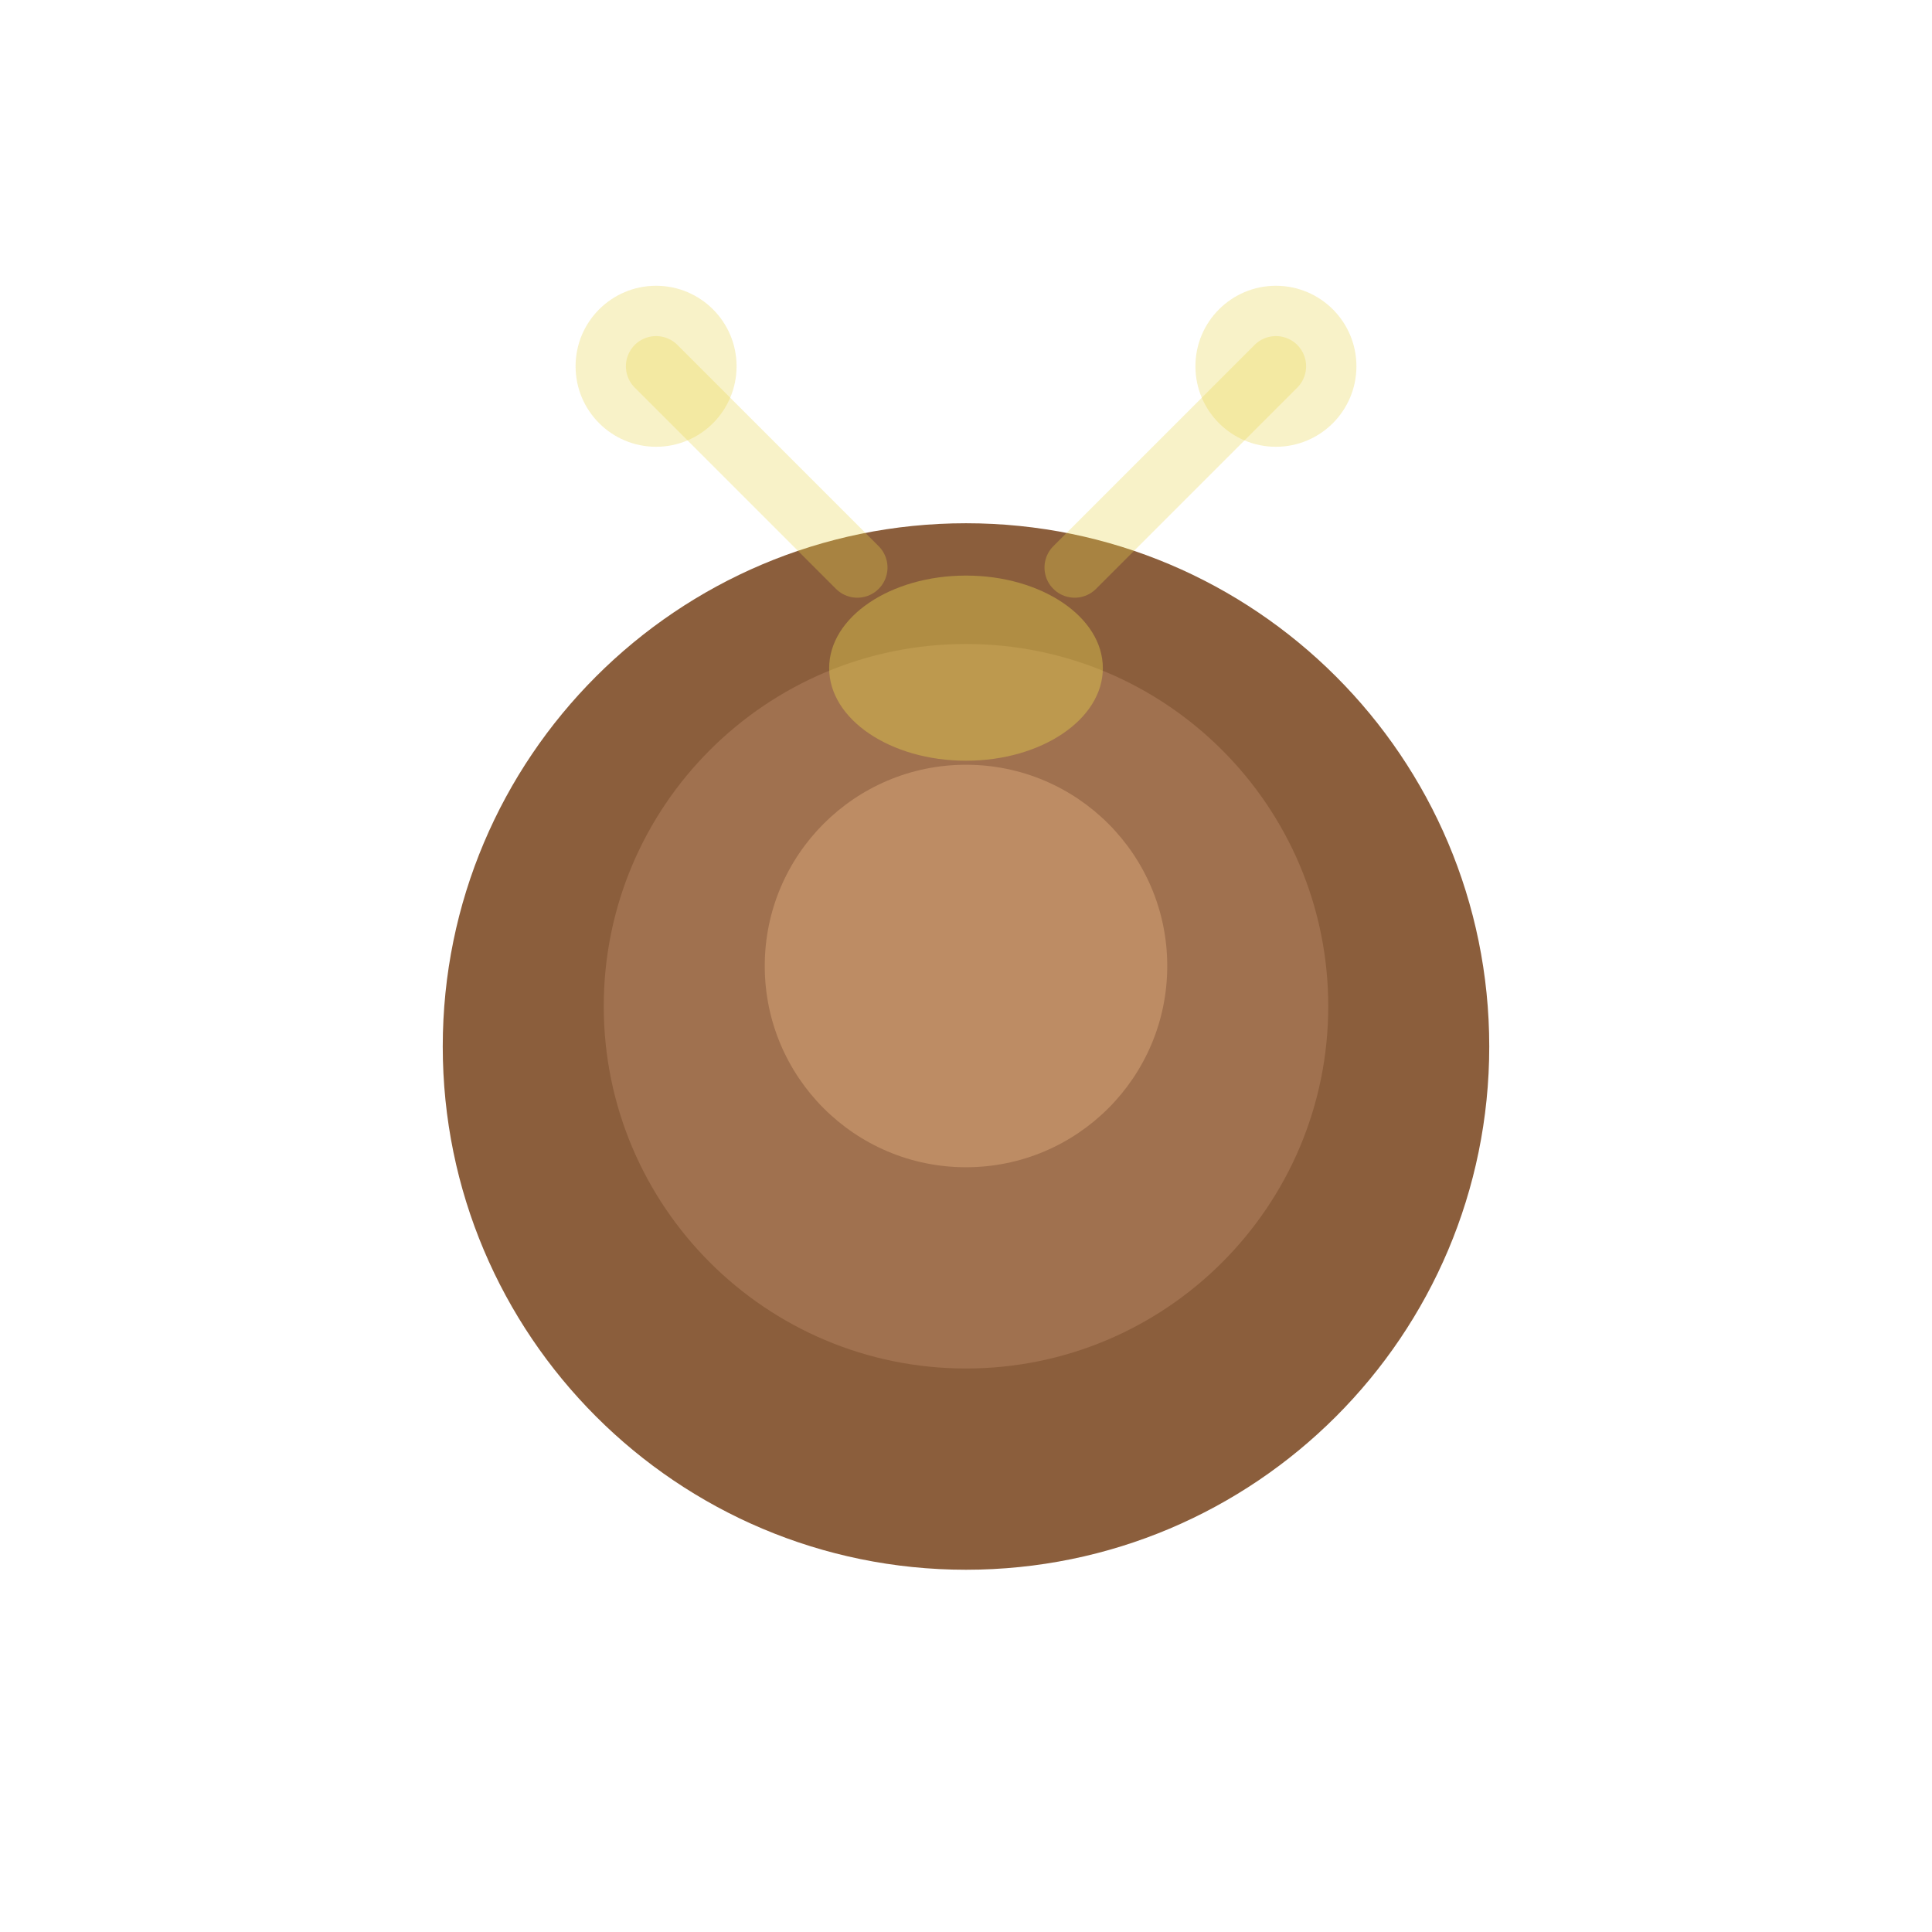
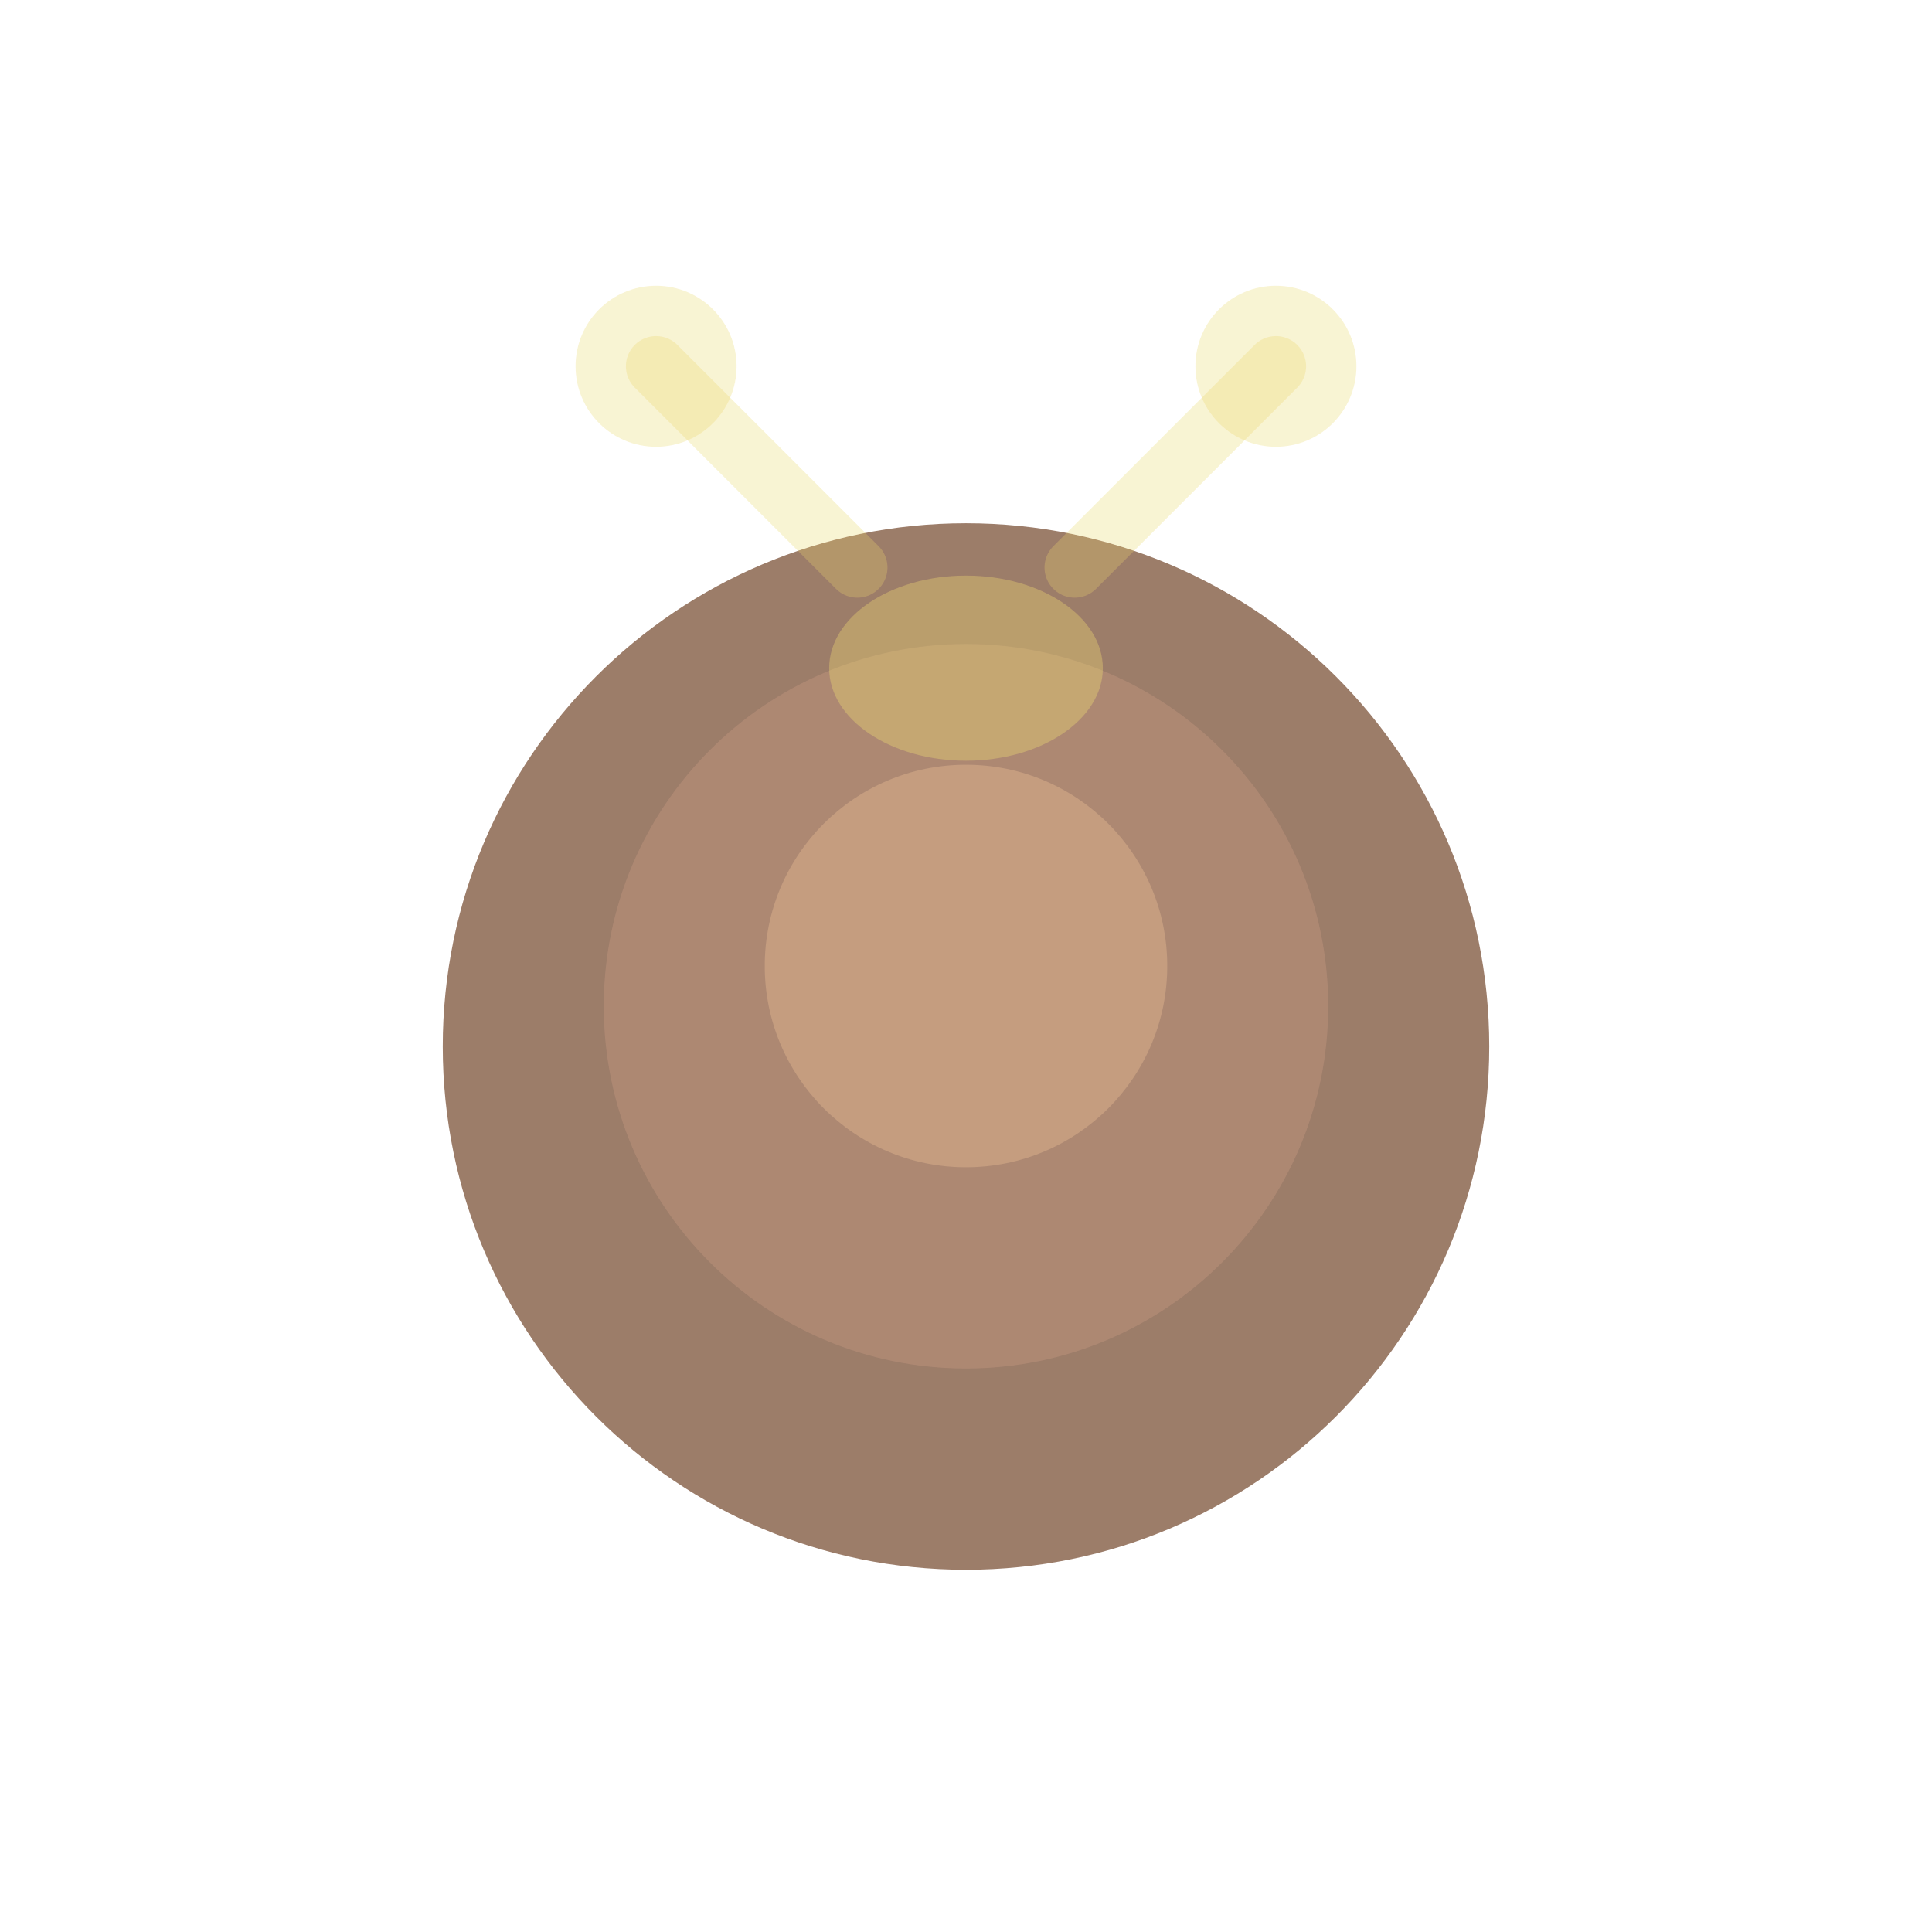
<svg xmlns="http://www.w3.org/2000/svg" viewBox="0 0 48 48" width="48" height="48">
-   <circle cx="24" cy="26" r="13" fill="#8B5E3C" />
-   <circle cx="24" cy="25" r="9" fill="#A0714F" />
-   <circle cx="24" cy="24" r="5" fill="#BD8C64" />
-   <ellipse cx="24" cy="16.6" rx="3.4" ry="2.3" fill="#E8D44D" opacity="0.40" />
-   <line x1="21.3" y1="14.1" x2="16.3" y2="9.1" stroke="#E8D44D" stroke-width="1.5" stroke-linecap="round" opacity="0.31" />
-   <circle cx="16.3" cy="9.1" r="2" fill="#E8D44D" opacity="0.31" />
-   <line x1="26.7" y1="14.1" x2="31.7" y2="9.1" stroke="#E8D44D" stroke-width="1.5" stroke-linecap="round" opacity="0.31" />
-   <circle cx="31.7" cy="9.1" r="2" fill="#E8D44D" opacity="0.31" />
+   <filter id="t">
+     <feColorMatrix type="matrix" values="0.90 0 0 0 0.10  0 0.90 0 0 0.10  0 0 0.90 0 0.10  0 0 0 1 0" />
+   </filter>
+   <g filter="url(#t)">
+     <circle cx="24" cy="26" r="13" fill="#8B5E3C" />
+     <circle cx="24" cy="25" r="9" fill="#A0714F" />
+     <circle cx="24" cy="24" r="5" fill="#BD8C64" />
+     <ellipse cx="24" cy="16.6" rx="3.4" ry="2.3" fill="#E8D44D" opacity="0.40" />
+     <line x1="21.3" y1="14.1" x2="16.3" y2="9.1" stroke="#E8D44D" stroke-width="1.5" stroke-linecap="round" opacity="0.31" />
+     <circle cx="16.3" cy="9.1" r="2" fill="#E8D44D" opacity="0.31" />
+     <line x1="26.7" y1="14.1" x2="31.7" y2="9.1" stroke="#E8D44D" stroke-width="1.5" stroke-linecap="round" opacity="0.31" />
+     <circle cx="31.7" cy="9.1" r="2" fill="#E8D44D" opacity="0.31" />
+   </g>
</svg>
